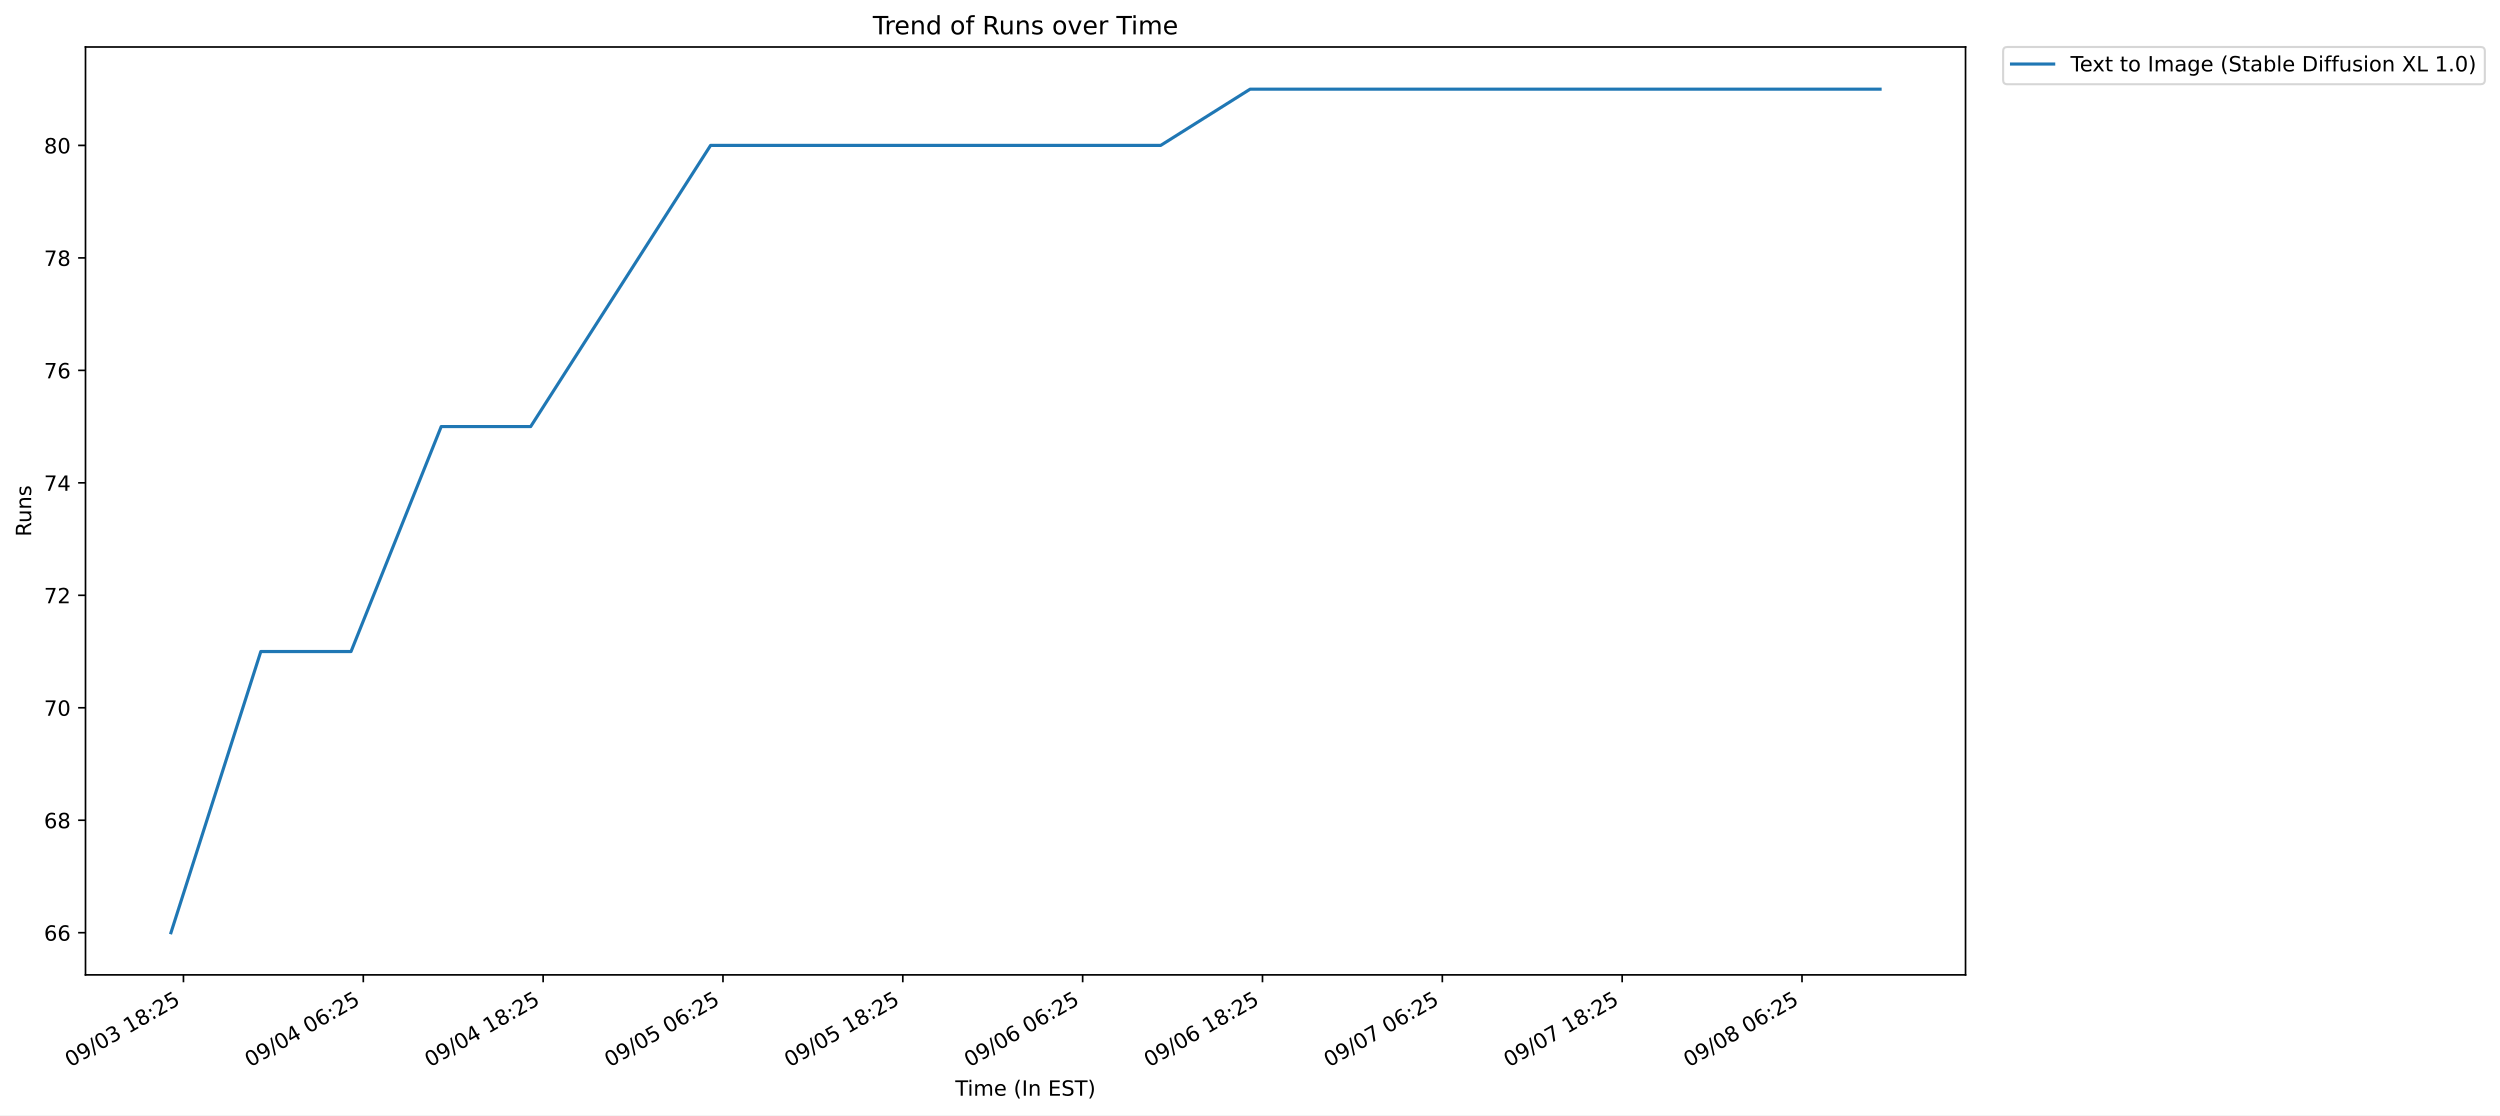
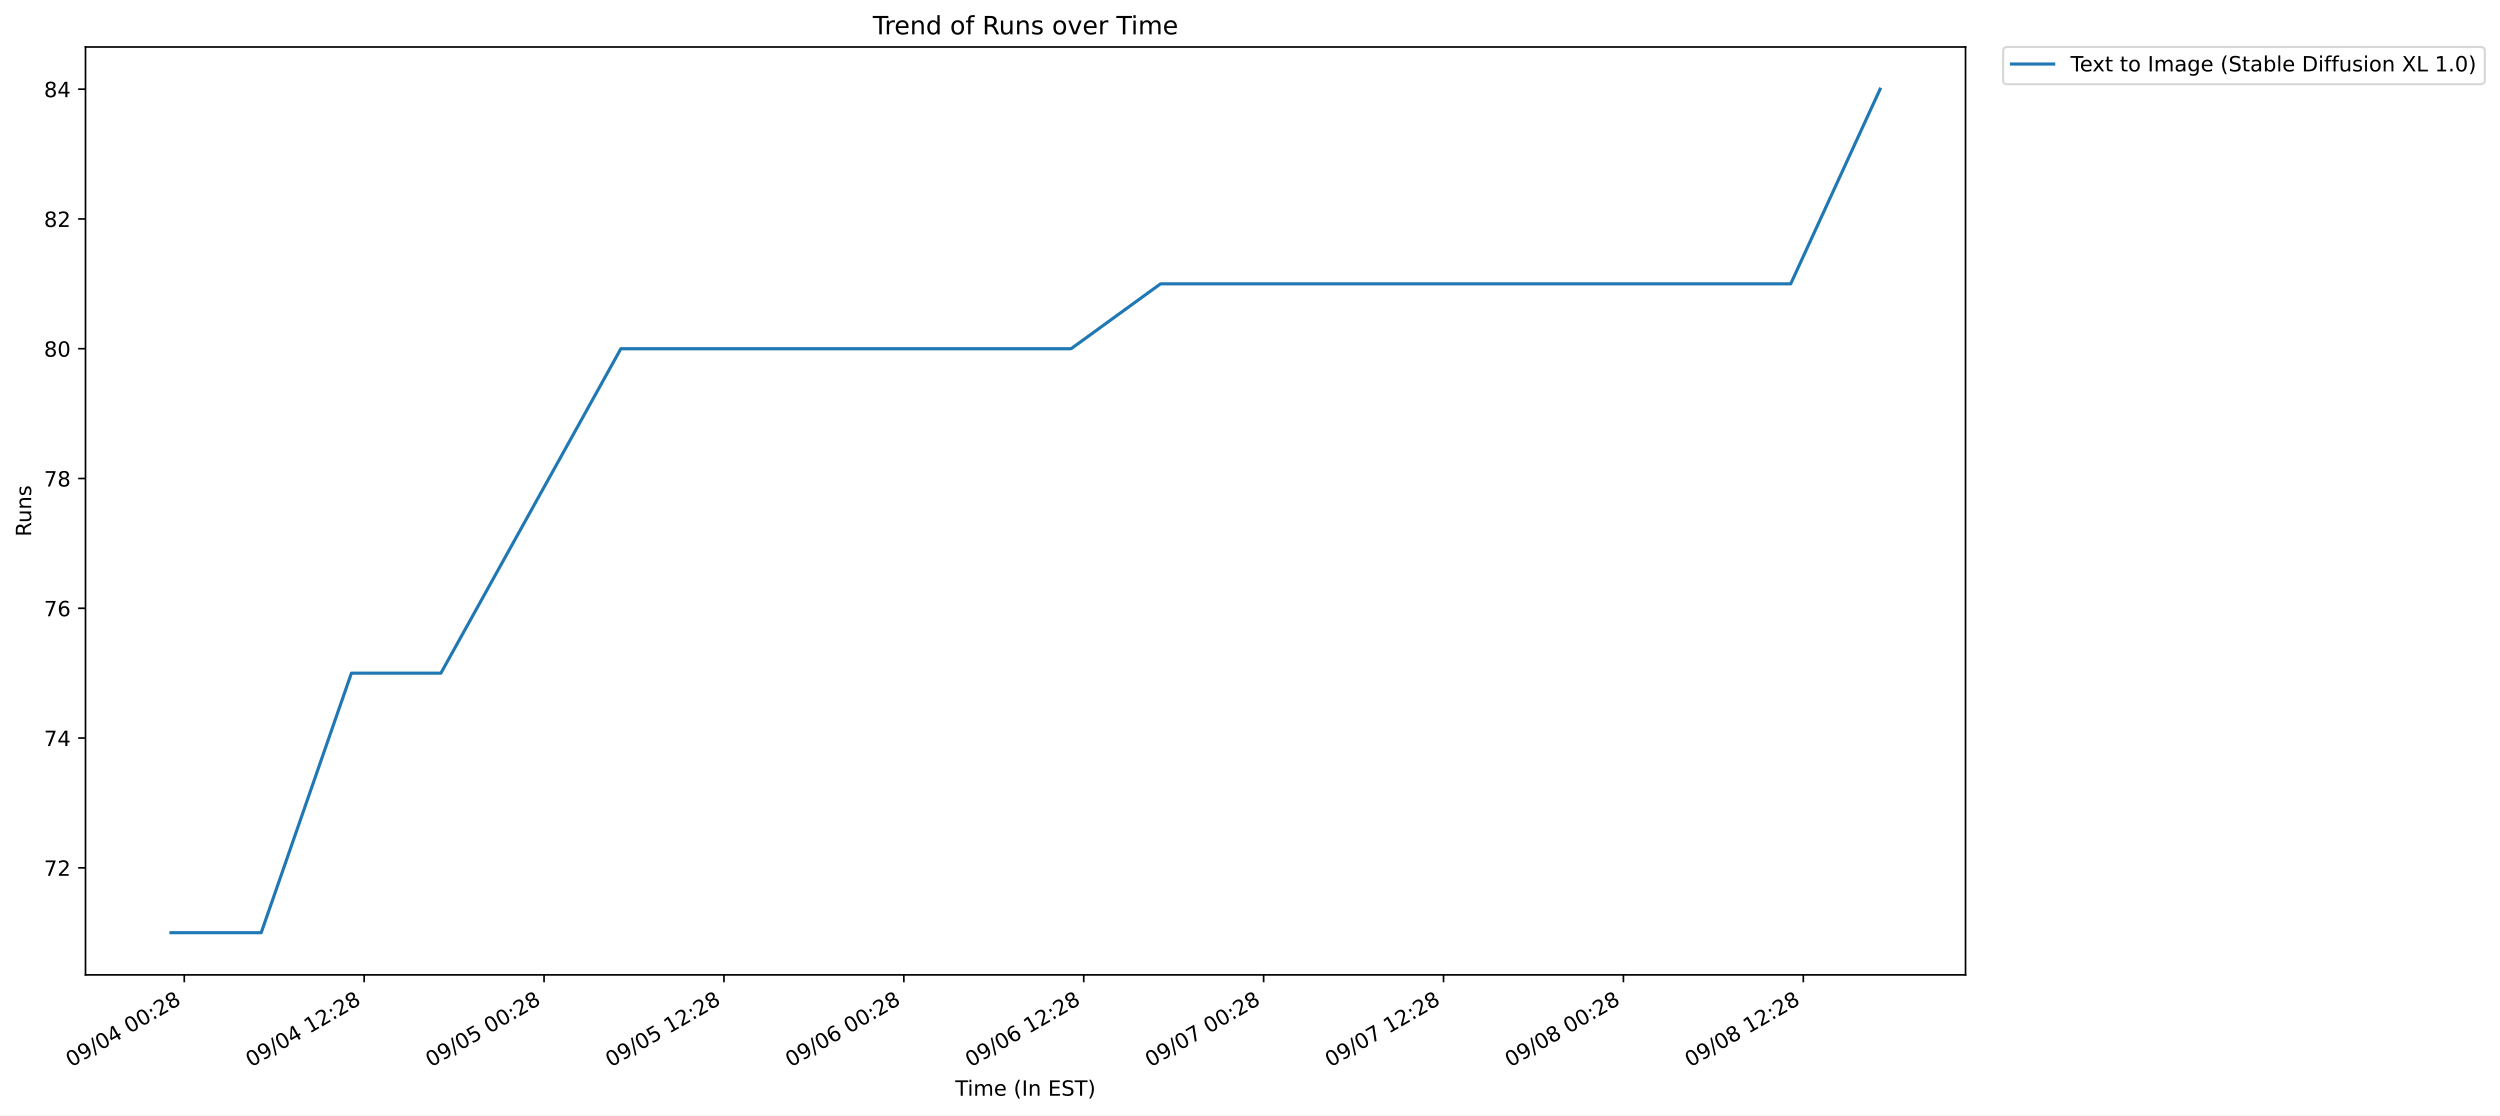
<svg xmlns="http://www.w3.org/2000/svg" xmlns:xlink="http://www.w3.org/1999/xlink" width="1187.217pt" height="529.626pt" viewBox="0 0 1187.217 529.626" version="1.1">
  <defs>
    <style type="text/css">*{stroke-linejoin: round; stroke-linecap: butt}</style>
  </defs>
  <g id="figure_1">
    <g id="patch_1">
      <path d="M 0 529.626  L 1187.217 529.626  L 1187.217 0  L 0 0  z " style="fill: #ffffff" />
    </g>
    <g id="axes_1">
      <g id="patch_2">
        <path d="M 40.603 462.958  L 933.403 462.958  L 933.403 22.318  L 40.603 22.318  z " style="fill: #ffffff" />
      </g>
      <g id="matplotlib.axis_1">
        <g id="xtick_1">
          <g id="line2d_1">
            <defs>
-               <path id="m255e472b40" d="M 0 0  L 0 3.5  " style="stroke: #000000; stroke-width: 0.8" />
+               <path id="m4f84a7253b" d="M 0 0  L 0 3.5  " style="stroke: #000000; stroke-width: 0.8" />
            </defs>
            <g>
-               <use xlink:href="#m255e472b40" x="87.12" y="462.958" style="stroke: #000000; stroke-width: 0.8" />
+               <use xlink:href="#m4f84a7253b" x="87.506" y="462.958" style="stroke: #000000; stroke-width: 0.8" />
            </g>
          </g>
          <g id="text_1">
-             <g transform="translate(33.41183 506.9464) rotate(-30) scale(0.1 -0.1)">
+             <g transform="translate(33.79805 506.9464) rotate(-30) scale(0.1 -0.1)">
              <defs>
                <path id="DejaVuSans-30" d="M 2034 4250  Q 1547 4250 1301 3770  Q 1056 3291 1056 2328  Q 1056 1369 1301 889  Q 1547 409 2034 409  Q 2525 409 2770 889  Q 3016 1369 3016 2328  Q 3016 3291 2770 3770  Q 2525 4250 2034 4250  z M 2034 4750  Q 2819 4750 3233 4129  Q 3647 3509 3647 2328  Q 3647 1150 3233 529  Q 2819 -91 2034 -91  Q 1250 -91 836 529  Q 422 1150 422 2328  Q 422 3509 836 4129  Q 1250 4750 2034 4750  z " transform="scale(0.015625)" />
                <path id="DejaVuSans-39" d="M 703 97  L 703 672  Q 941 559 1184 500  Q 1428 441 1663 441  Q 2288 441 2617 861  Q 2947 1281 2994 2138  Q 2813 1869 2534 1725  Q 2256 1581 1919 1581  Q 1219 1581 811 2004  Q 403 2428 403 3163  Q 403 3881 828 4315  Q 1253 4750 1959 4750  Q 2769 4750 3195 4129  Q 3622 3509 3622 2328  Q 3622 1225 3098 567  Q 2575 -91 1691 -91  Q 1453 -91 1209 -44  Q 966 3 703 97  z M 1959 2075  Q 2384 2075 2632 2365  Q 2881 2656 2881 3163  Q 2881 3666 2632 3958  Q 2384 4250 1959 4250  Q 1534 4250 1286 3958  Q 1038 3666 1038 3163  Q 1038 2656 1286 2365  Q 1534 2075 1959 2075  z " transform="scale(0.015625)" />
                <path id="DejaVuSans-2f" d="M 1625 4666  L 2156 4666  L 531 -594  L 0 -594  L 1625 4666  z " transform="scale(0.015625)" />
-                 <path id="DejaVuSans-33" d="M 2597 2516  Q 3050 2419 3304 2112  Q 3559 1806 3559 1356  Q 3559 666 3084 287  Q 2609 -91 1734 -91  Q 1441 -91 1130 -33  Q 819 25 488 141  L 488 750  Q 750 597 1062 519  Q 1375 441 1716 441  Q 2309 441 2620 675  Q 2931 909 2931 1356  Q 2931 1769 2642 2001  Q 2353 2234 1838 2234  L 1294 2234  L 1294 2753  L 1863 2753  Q 2328 2753 2575 2939  Q 2822 3125 2822 3475  Q 2822 3834 2567 4026  Q 2313 4219 1838 4219  Q 1578 4219 1281 4162  Q 984 4106 628 3988  L 628 4550  Q 988 4650 1302 4700  Q 1616 4750 1894 4750  Q 2613 4750 3031 4423  Q 3450 4097 3450 3541  Q 3450 3153 3228 2886  Q 3006 2619 2597 2516  z " transform="scale(0.015625)" />
+                 <path id="DejaVuSans-34" d="M 2419 4116  L 825 1625  L 2419 1625  L 2419 4116  z M 2253 4666  L 3047 4666  L 3047 1625  L 3713 1625  L 3713 1100  L 3047 1100  L 3047 0  L 2419 0  L 2419 1100  L 313 1100  L 313 1709  L 2253 4666  z " transform="scale(0.015625)" />
                <path id="DejaVuSans-20" transform="scale(0.015625)" />
-                 <path id="DejaVuSans-31" d="M 794 531  L 1825 531  L 1825 4091  L 703 3866  L 703 4441  L 1819 4666  L 2450 4666  L 2450 531  L 3481 531  L 3481 0  L 794 0  L 794 531  z " transform="scale(0.015625)" />
-                 <path id="DejaVuSans-38" d="M 2034 2216  Q 1584 2216 1326 1975  Q 1069 1734 1069 1313  Q 1069 891 1326 650  Q 1584 409 2034 409  Q 2484 409 2743 651  Q 3003 894 3003 1313  Q 3003 1734 2745 1975  Q 2488 2216 2034 2216  z M 1403 2484  Q 997 2584 770 2862  Q 544 3141 544 3541  Q 544 4100 942 4425  Q 1341 4750 2034 4750  Q 2731 4750 3128 4425  Q 3525 4100 3525 3541  Q 3525 3141 3298 2862  Q 3072 2584 2669 2484  Q 3125 2378 3379 2068  Q 3634 1759 3634 1313  Q 3634 634 3220 271  Q 2806 -91 2034 -91  Q 1263 -91 848 271  Q 434 634 434 1313  Q 434 1759 690 2068  Q 947 2378 1403 2484  z M 1172 3481  Q 1172 3119 1398 2916  Q 1625 2713 2034 2713  Q 2441 2713 2670 2916  Q 2900 3119 2900 3481  Q 2900 3844 2670 4047  Q 2441 4250 2034 4250  Q 1625 4250 1398 4047  Q 1172 3844 1172 3481  z " transform="scale(0.015625)" />
                <path id="DejaVuSans-3a" d="M 750 794  L 1409 794  L 1409 0  L 750 0  L 750 794  z M 750 3309  L 1409 3309  L 1409 2516  L 750 2516  L 750 3309  z " transform="scale(0.015625)" />
                <path id="DejaVuSans-32" d="M 1228 531  L 3431 531  L 3431 0  L 469 0  L 469 531  Q 828 903 1448 1529  Q 2069 2156 2228 2338  Q 2531 2678 2651 2914  Q 2772 3150 2772 3378  Q 2772 3750 2511 3984  Q 2250 4219 1831 4219  Q 1534 4219 1204 4116  Q 875 4013 500 3803  L 500 4441  Q 881 4594 1212 4672  Q 1544 4750 1819 4750  Q 2544 4750 2975 4387  Q 3406 4025 3406 3419  Q 3406 3131 3298 2873  Q 3191 2616 2906 2266  Q 2828 2175 2409 1742  Q 1991 1309 1228 531  z " transform="scale(0.015625)" />
+                 <path id="DejaVuSans-38" d="M 2034 2216  Q 1584 2216 1326 1975  Q 1069 1734 1069 1313  Q 1069 891 1326 650  Q 1584 409 2034 409  Q 2484 409 2743 651  Q 3003 894 3003 1313  Q 3003 1734 2745 1975  Q 2488 2216 2034 2216  z M 1403 2484  Q 997 2584 770 2862  Q 544 3141 544 3541  Q 544 4100 942 4425  Q 1341 4750 2034 4750  Q 2731 4750 3128 4425  Q 3525 4100 3525 3541  Q 3525 3141 3298 2862  Q 3072 2584 2669 2484  Q 3125 2378 3379 2068  Q 3634 1759 3634 1313  Q 3634 634 3220 271  Q 2806 -91 2034 -91  Q 1263 -91 848 271  Q 434 634 434 1313  Q 434 1759 690 2068  Q 947 2378 1403 2484  z M 1172 3481  Q 1172 3119 1398 2916  Q 1625 2713 2034 2713  Q 2441 2713 2670 2916  Q 2900 3119 2900 3481  Q 2900 3844 2670 4047  Q 2441 4250 2034 4250  Q 1625 4250 1398 4047  Q 1172 3844 1172 3481  z " transform="scale(0.015625)" />
+               </defs>
+               <use xlink:href="#DejaVuSans-30" />
+               <use xlink:href="#DejaVuSans-39" x="63.623" />
+               <use xlink:href="#DejaVuSans-2f" x="127.246" />
+               <use xlink:href="#DejaVuSans-30" x="160.938" />
+               <use xlink:href="#DejaVuSans-34" x="224.561" />
+               <use xlink:href="#DejaVuSans-20" x="288.184" />
+               <use xlink:href="#DejaVuSans-30" x="319.971" />
+               <use xlink:href="#DejaVuSans-30" x="383.594" />
+               <use xlink:href="#DejaVuSans-3a" x="447.217" />
+               <use xlink:href="#DejaVuSans-32" x="480.908" />
+               <use xlink:href="#DejaVuSans-38" x="544.531" />
+             </g>
+           </g>
+         </g>
+         <g id="xtick_2">
+           <g id="line2d_2">
+             <g>
+               <use xlink:href="#m4f84a7253b" x="172.935" y="462.958" style="stroke: #000000; stroke-width: 0.8" />
+             </g>
+           </g>
+           <g id="text_2">
+             <g transform="translate(119.2269 506.9464) rotate(-30) scale(0.1 -0.1)">
+               <defs>
+                 <path id="DejaVuSans-31" d="M 794 531  L 1825 531  L 1825 4091  L 703 3866  L 703 4441  L 1819 4666  L 2450 4666  L 2450 531  L 3481 531  L 3481 0  L 794 0  L 794 531  z " transform="scale(0.015625)" />
+               </defs>
+               <use xlink:href="#DejaVuSans-30" />
+               <use xlink:href="#DejaVuSans-39" x="63.623" />
+               <use xlink:href="#DejaVuSans-2f" x="127.246" />
+               <use xlink:href="#DejaVuSans-30" x="160.938" />
+               <use xlink:href="#DejaVuSans-34" x="224.561" />
+               <use xlink:href="#DejaVuSans-20" x="288.184" />
+               <use xlink:href="#DejaVuSans-31" x="319.971" />
+               <use xlink:href="#DejaVuSans-32" x="383.594" />
+               <use xlink:href="#DejaVuSans-3a" x="447.217" />
+               <use xlink:href="#DejaVuSans-32" x="480.908" />
+               <use xlink:href="#DejaVuSans-38" x="544.531" />
+             </g>
+           </g>
+         </g>
+         <g id="xtick_3">
+           <g id="line2d_3">
+             <g>
+               <use xlink:href="#m4f84a7253b" x="258.363" y="462.958" style="stroke: #000000; stroke-width: 0.8" />
+             </g>
+           </g>
+           <g id="text_3">
+             <g transform="translate(204.6557 506.9464) rotate(-30) scale(0.1 -0.1)">
+               <defs>
                <path id="DejaVuSans-35" d="M 691 4666  L 3169 4666  L 3169 4134  L 1269 4134  L 1269 2991  Q 1406 3038 1543 3061  Q 1681 3084 1819 3084  Q 2600 3084 3056 2656  Q 3513 2228 3513 1497  Q 3513 744 3044 326  Q 2575 -91 1722 -91  Q 1428 -91 1123 -41  Q 819 9 494 109  L 494 744  Q 775 591 1075 516  Q 1375 441 1709 441  Q 2250 441 2565 725  Q 2881 1009 2881 1497  Q 2881 1984 2565 2268  Q 2250 2553 1709 2553  Q 1456 2553 1204 2497  Q 953 2441 691 2322  L 691 4666  z " transform="scale(0.015625)" />
              </defs>
              <use xlink:href="#DejaVuSans-30" />
              <use xlink:href="#DejaVuSans-39" x="63.623" />
              <use xlink:href="#DejaVuSans-2f" x="127.246" />
              <use xlink:href="#DejaVuSans-30" x="160.938" />
-               <use xlink:href="#DejaVuSans-33" x="224.561" />
+               <use xlink:href="#DejaVuSans-35" x="224.561" />
+               <use xlink:href="#DejaVuSans-20" x="288.184" />
+               <use xlink:href="#DejaVuSans-30" x="319.971" />
+               <use xlink:href="#DejaVuSans-30" x="383.594" />
+               <use xlink:href="#DejaVuSans-3a" x="447.217" />
+               <use xlink:href="#DejaVuSans-32" x="480.908" />
+               <use xlink:href="#DejaVuSans-38" x="544.531" />
+             </g>
+           </g>
+         </g>
+         <g id="xtick_4">
+           <g id="line2d_4">
+             <g>
+               <use xlink:href="#m4f84a7253b" x="343.792" y="462.958" style="stroke: #000000; stroke-width: 0.8" />
+             </g>
+           </g>
+           <g id="text_4">
+             <g transform="translate(290.0846 506.9464) rotate(-30) scale(0.1 -0.1)">
+               <use xlink:href="#DejaVuSans-30" />
+               <use xlink:href="#DejaVuSans-39" x="63.623" />
+               <use xlink:href="#DejaVuSans-2f" x="127.246" />
+               <use xlink:href="#DejaVuSans-30" x="160.938" />
+               <use xlink:href="#DejaVuSans-35" x="224.561" />
              <use xlink:href="#DejaVuSans-20" x="288.184" />
              <use xlink:href="#DejaVuSans-31" x="319.971" />
-               <use xlink:href="#DejaVuSans-38" x="383.594" />
-               <use xlink:href="#DejaVuSans-3a" x="447.217" />
-               <use xlink:href="#DejaVuSans-32" x="480.908" />
-               <use xlink:href="#DejaVuSans-35" x="544.531" />
-             </g>
-           </g>
-         </g>
-         <g id="xtick_2">
-           <g id="line2d_2">
-             <g>
-               <use xlink:href="#m255e472b40" x="172.523" y="462.958" style="stroke: #000000; stroke-width: 0.8" />
-             </g>
-           </g>
-           <g id="text_2">
-             <g transform="translate(118.8149 506.9464) rotate(-30) scale(0.1 -0.1)">
+               <use xlink:href="#DejaVuSans-32" x="383.594" />
+               <use xlink:href="#DejaVuSans-3a" x="447.217" />
+               <use xlink:href="#DejaVuSans-32" x="480.908" />
+               <use xlink:href="#DejaVuSans-38" x="544.531" />
+             </g>
+           </g>
+         </g>
+         <g id="xtick_5">
+           <g id="line2d_5">
+             <g>
+               <use xlink:href="#m4f84a7253b" x="429.221" y="462.958" style="stroke: #000000; stroke-width: 0.8" />
+             </g>
+           </g>
+           <g id="text_5">
+             <g transform="translate(375.5134 506.9464) rotate(-30) scale(0.1 -0.1)">
              <defs>
-                 <path id="DejaVuSans-34" d="M 2419 4116  L 825 1625  L 2419 1625  L 2419 4116  z M 2253 4666  L 3047 4666  L 3047 1625  L 3713 1625  L 3713 1100  L 3047 1100  L 3047 0  L 2419 0  L 2419 1100  L 313 1100  L 313 1709  L 2253 4666  z " transform="scale(0.015625)" />
                <path id="DejaVuSans-36" d="M 2113 2584  Q 1688 2584 1439 2293  Q 1191 2003 1191 1497  Q 1191 994 1439 701  Q 1688 409 2113 409  Q 2538 409 2786 701  Q 3034 994 3034 1497  Q 3034 2003 2786 2293  Q 2538 2584 2113 2584  z M 3366 4563  L 3366 3988  Q 3128 4100 2886 4159  Q 2644 4219 2406 4219  Q 1781 4219 1451 3797  Q 1122 3375 1075 2522  Q 1259 2794 1537 2939  Q 1816 3084 2150 3084  Q 2853 3084 3261 2657  Q 3669 2231 3669 1497  Q 3669 778 3244 343  Q 2819 -91 2113 -91  Q 1303 -91 875 529  Q 447 1150 447 2328  Q 447 3434 972 4092  Q 1497 4750 2381 4750  Q 2619 4750 2861 4703  Q 3103 4656 3366 4563  z " transform="scale(0.015625)" />
              </defs>
              <use xlink:href="#DejaVuSans-30" />
              <use xlink:href="#DejaVuSans-39" x="63.623" />
              <use xlink:href="#DejaVuSans-2f" x="127.246" />
              <use xlink:href="#DejaVuSans-30" x="160.938" />
-               <use xlink:href="#DejaVuSans-34" x="224.561" />
+               <use xlink:href="#DejaVuSans-36" x="224.561" />
              <use xlink:href="#DejaVuSans-20" x="288.184" />
              <use xlink:href="#DejaVuSans-30" x="319.971" />
-               <use xlink:href="#DejaVuSans-36" x="383.594" />
-               <use xlink:href="#DejaVuSans-3a" x="447.217" />
-               <use xlink:href="#DejaVuSans-32" x="480.908" />
-               <use xlink:href="#DejaVuSans-35" x="544.531" />
-             </g>
-           </g>
-         </g>
-         <g id="xtick_3">
-           <g id="line2d_3">
-             <g>
-               <use xlink:href="#m255e472b40" x="257.926" y="462.958" style="stroke: #000000; stroke-width: 0.8" />
-             </g>
-           </g>
-           <g id="text_3">
-             <g transform="translate(204.2179 506.9464) rotate(-30) scale(0.1 -0.1)">
-               <use xlink:href="#DejaVuSans-30" />
-               <use xlink:href="#DejaVuSans-39" x="63.623" />
-               <use xlink:href="#DejaVuSans-2f" x="127.246" />
-               <use xlink:href="#DejaVuSans-30" x="160.938" />
-               <use xlink:href="#DejaVuSans-34" x="224.561" />
-               <use xlink:href="#DejaVuSans-20" x="288.184" />
-               <use xlink:href="#DejaVuSans-31" x="319.971" />
-               <use xlink:href="#DejaVuSans-38" x="383.594" />
-               <use xlink:href="#DejaVuSans-3a" x="447.217" />
-               <use xlink:href="#DejaVuSans-32" x="480.908" />
-               <use xlink:href="#DejaVuSans-35" x="544.531" />
-             </g>
-           </g>
-         </g>
-         <g id="xtick_4">
-           <g id="line2d_4">
-             <g>
-               <use xlink:href="#m255e472b40" x="343.329" y="462.958" style="stroke: #000000; stroke-width: 0.8" />
-             </g>
-           </g>
-           <g id="text_4">
-             <g transform="translate(289.621 506.9464) rotate(-30) scale(0.1 -0.1)">
-               <use xlink:href="#DejaVuSans-30" />
-               <use xlink:href="#DejaVuSans-39" x="63.623" />
-               <use xlink:href="#DejaVuSans-2f" x="127.246" />
-               <use xlink:href="#DejaVuSans-30" x="160.938" />
-               <use xlink:href="#DejaVuSans-35" x="224.561" />
-               <use xlink:href="#DejaVuSans-20" x="288.184" />
-               <use xlink:href="#DejaVuSans-30" x="319.971" />
-               <use xlink:href="#DejaVuSans-36" x="383.594" />
-               <use xlink:href="#DejaVuSans-3a" x="447.217" />
-               <use xlink:href="#DejaVuSans-32" x="480.908" />
-               <use xlink:href="#DejaVuSans-35" x="544.531" />
-             </g>
-           </g>
-         </g>
-         <g id="xtick_5">
-           <g id="line2d_5">
-             <g>
-               <use xlink:href="#m255e472b40" x="428.732" y="462.958" style="stroke: #000000; stroke-width: 0.8" />
-             </g>
-           </g>
-           <g id="text_5">
-             <g transform="translate(375.0241 506.9464) rotate(-30) scale(0.1 -0.1)">
-               <use xlink:href="#DejaVuSans-30" />
-               <use xlink:href="#DejaVuSans-39" x="63.623" />
-               <use xlink:href="#DejaVuSans-2f" x="127.246" />
-               <use xlink:href="#DejaVuSans-30" x="160.938" />
-               <use xlink:href="#DejaVuSans-35" x="224.561" />
-               <use xlink:href="#DejaVuSans-20" x="288.184" />
-               <use xlink:href="#DejaVuSans-31" x="319.971" />
-               <use xlink:href="#DejaVuSans-38" x="383.594" />
-               <use xlink:href="#DejaVuSans-3a" x="447.217" />
-               <use xlink:href="#DejaVuSans-32" x="480.908" />
-               <use xlink:href="#DejaVuSans-35" x="544.531" />
+               <use xlink:href="#DejaVuSans-30" x="383.594" />
+               <use xlink:href="#DejaVuSans-3a" x="447.217" />
+               <use xlink:href="#DejaVuSans-32" x="480.908" />
+               <use xlink:href="#DejaVuSans-38" x="544.531" />
            </g>
          </g>
        </g>
        <g id="xtick_6">
          <g id="line2d_6">
            <g>
-               <use xlink:href="#m255e472b40" x="514.135" y="462.958" style="stroke: #000000; stroke-width: 0.8" />
+               <use xlink:href="#m4f84a7253b" x="514.65" y="462.958" style="stroke: #000000; stroke-width: 0.8" />
            </g>
          </g>
          <g id="text_6">
-             <g transform="translate(460.4271 506.9464) rotate(-30) scale(0.1 -0.1)">
+             <g transform="translate(460.9422 506.9464) rotate(-30) scale(0.1 -0.1)">
              <use xlink:href="#DejaVuSans-30" />
              <use xlink:href="#DejaVuSans-39" x="63.623" />
              <use xlink:href="#DejaVuSans-2f" x="127.246" />
              <use xlink:href="#DejaVuSans-30" x="160.938" />
              <use xlink:href="#DejaVuSans-36" x="224.561" />
              <use xlink:href="#DejaVuSans-20" x="288.184" />
-               <use xlink:href="#DejaVuSans-30" x="319.971" />
-               <use xlink:href="#DejaVuSans-36" x="383.594" />
-               <use xlink:href="#DejaVuSans-3a" x="447.217" />
-               <use xlink:href="#DejaVuSans-32" x="480.908" />
-               <use xlink:href="#DejaVuSans-35" x="544.531" />
+               <use xlink:href="#DejaVuSans-31" x="319.971" />
+               <use xlink:href="#DejaVuSans-32" x="383.594" />
+               <use xlink:href="#DejaVuSans-3a" x="447.217" />
+               <use xlink:href="#DejaVuSans-32" x="480.908" />
+               <use xlink:href="#DejaVuSans-38" x="544.531" />
            </g>
          </g>
        </g>
        <g id="xtick_7">
          <g id="line2d_7">
            <g>
-               <use xlink:href="#m255e472b40" x="599.538" y="462.958" style="stroke: #000000; stroke-width: 0.8" />
+               <use xlink:href="#m4f84a7253b" x="600.079" y="462.958" style="stroke: #000000; stroke-width: 0.8" />
            </g>
          </g>
          <g id="text_7">
-             <g transform="translate(545.8302 506.9464) rotate(-30) scale(0.1 -0.1)">
-               <use xlink:href="#DejaVuSans-30" />
-               <use xlink:href="#DejaVuSans-39" x="63.623" />
-               <use xlink:href="#DejaVuSans-2f" x="127.246" />
-               <use xlink:href="#DejaVuSans-30" x="160.938" />
-               <use xlink:href="#DejaVuSans-36" x="224.561" />
-               <use xlink:href="#DejaVuSans-20" x="288.184" />
-               <use xlink:href="#DejaVuSans-31" x="319.971" />
-               <use xlink:href="#DejaVuSans-38" x="383.594" />
-               <use xlink:href="#DejaVuSans-3a" x="447.217" />
-               <use xlink:href="#DejaVuSans-32" x="480.908" />
-               <use xlink:href="#DejaVuSans-35" x="544.531" />
-             </g>
-           </g>
-         </g>
-         <g id="xtick_8">
-           <g id="line2d_8">
-             <g>
-               <use xlink:href="#m255e472b40" x="684.941" y="462.958" style="stroke: #000000; stroke-width: 0.8" />
-             </g>
-           </g>
-           <g id="text_8">
-             <g transform="translate(631.2332 506.9464) rotate(-30) scale(0.1 -0.1)">
+             <g transform="translate(546.3711 506.9464) rotate(-30) scale(0.1 -0.1)">
              <defs>
                <path id="DejaVuSans-37" d="M 525 4666  L 3525 4666  L 3525 4397  L 1831 0  L 1172 0  L 2766 4134  L 525 4134  L 525 4666  z " transform="scale(0.015625)" />
              </defs>
              <use xlink:href="#DejaVuSans-30" />
              <use xlink:href="#DejaVuSans-39" x="63.623" />
              <use xlink:href="#DejaVuSans-2f" x="127.246" />
              <use xlink:href="#DejaVuSans-30" x="160.938" />
              <use xlink:href="#DejaVuSans-37" x="224.561" />
              <use xlink:href="#DejaVuSans-20" x="288.184" />
              <use xlink:href="#DejaVuSans-30" x="319.971" />
-               <use xlink:href="#DejaVuSans-36" x="383.594" />
-               <use xlink:href="#DejaVuSans-3a" x="447.217" />
-               <use xlink:href="#DejaVuSans-32" x="480.908" />
-               <use xlink:href="#DejaVuSans-35" x="544.531" />
+               <use xlink:href="#DejaVuSans-30" x="383.594" />
+               <use xlink:href="#DejaVuSans-3a" x="447.217" />
+               <use xlink:href="#DejaVuSans-32" x="480.908" />
+               <use xlink:href="#DejaVuSans-38" x="544.531" />
+             </g>
+           </g>
+         </g>
+         <g id="xtick_8">
+           <g id="line2d_8">
+             <g>
+               <use xlink:href="#m4f84a7253b" x="685.508" y="462.958" style="stroke: #000000; stroke-width: 0.8" />
+             </g>
+           </g>
+           <g id="text_8">
+             <g transform="translate(631.7999 506.9464) rotate(-30) scale(0.1 -0.1)">
+               <use xlink:href="#DejaVuSans-30" />
+               <use xlink:href="#DejaVuSans-39" x="63.623" />
+               <use xlink:href="#DejaVuSans-2f" x="127.246" />
+               <use xlink:href="#DejaVuSans-30" x="160.938" />
+               <use xlink:href="#DejaVuSans-37" x="224.561" />
+               <use xlink:href="#DejaVuSans-20" x="288.184" />
+               <use xlink:href="#DejaVuSans-31" x="319.971" />
+               <use xlink:href="#DejaVuSans-32" x="383.594" />
+               <use xlink:href="#DejaVuSans-3a" x="447.217" />
+               <use xlink:href="#DejaVuSans-32" x="480.908" />
+               <use xlink:href="#DejaVuSans-38" x="544.531" />
            </g>
          </g>
        </g>
        <g id="xtick_9">
          <g id="line2d_9">
            <g>
-               <use xlink:href="#m255e472b40" x="770.344" y="462.958" style="stroke: #000000; stroke-width: 0.8" />
+               <use xlink:href="#m4f84a7253b" x="770.936" y="462.958" style="stroke: #000000; stroke-width: 0.8" />
            </g>
          </g>
          <g id="text_9">
-             <g transform="translate(716.6363 506.9464) rotate(-30) scale(0.1 -0.1)">
-               <use xlink:href="#DejaVuSans-30" />
-               <use xlink:href="#DejaVuSans-39" x="63.623" />
-               <use xlink:href="#DejaVuSans-2f" x="127.246" />
-               <use xlink:href="#DejaVuSans-30" x="160.938" />
-               <use xlink:href="#DejaVuSans-37" x="224.561" />
-               <use xlink:href="#DejaVuSans-20" x="288.184" />
-               <use xlink:href="#DejaVuSans-31" x="319.971" />
-               <use xlink:href="#DejaVuSans-38" x="383.594" />
-               <use xlink:href="#DejaVuSans-3a" x="447.217" />
-               <use xlink:href="#DejaVuSans-32" x="480.908" />
-               <use xlink:href="#DejaVuSans-35" x="544.531" />
+             <g transform="translate(717.2287 506.9464) rotate(-30) scale(0.1 -0.1)">
+               <use xlink:href="#DejaVuSans-30" />
+               <use xlink:href="#DejaVuSans-39" x="63.623" />
+               <use xlink:href="#DejaVuSans-2f" x="127.246" />
+               <use xlink:href="#DejaVuSans-30" x="160.938" />
+               <use xlink:href="#DejaVuSans-38" x="224.561" />
+               <use xlink:href="#DejaVuSans-20" x="288.184" />
+               <use xlink:href="#DejaVuSans-30" x="319.971" />
+               <use xlink:href="#DejaVuSans-30" x="383.594" />
+               <use xlink:href="#DejaVuSans-3a" x="447.217" />
+               <use xlink:href="#DejaVuSans-32" x="480.908" />
+               <use xlink:href="#DejaVuSans-38" x="544.531" />
            </g>
          </g>
        </g>
        <g id="xtick_10">
          <g id="line2d_10">
            <g>
-               <use xlink:href="#m255e472b40" x="855.747" y="462.958" style="stroke: #000000; stroke-width: 0.8" />
+               <use xlink:href="#m4f84a7253b" x="856.365" y="462.958" style="stroke: #000000; stroke-width: 0.8" />
            </g>
          </g>
          <g id="text_10">
-             <g transform="translate(802.0394 506.9464) rotate(-30) scale(0.1 -0.1)">
+             <g transform="translate(802.6576 506.9464) rotate(-30) scale(0.1 -0.1)">
              <use xlink:href="#DejaVuSans-30" />
              <use xlink:href="#DejaVuSans-39" x="63.623" />
              <use xlink:href="#DejaVuSans-2f" x="127.246" />
              <use xlink:href="#DejaVuSans-30" x="160.938" />
              <use xlink:href="#DejaVuSans-38" x="224.561" />
              <use xlink:href="#DejaVuSans-20" x="288.184" />
-               <use xlink:href="#DejaVuSans-30" x="319.971" />
-               <use xlink:href="#DejaVuSans-36" x="383.594" />
-               <use xlink:href="#DejaVuSans-3a" x="447.217" />
-               <use xlink:href="#DejaVuSans-32" x="480.908" />
-               <use xlink:href="#DejaVuSans-35" x="544.531" />
+               <use xlink:href="#DejaVuSans-31" x="319.971" />
+               <use xlink:href="#DejaVuSans-32" x="383.594" />
+               <use xlink:href="#DejaVuSans-3a" x="447.217" />
+               <use xlink:href="#DejaVuSans-32" x="480.908" />
+               <use xlink:href="#DejaVuSans-38" x="544.531" />
            </g>
          </g>
        </g>
        <g id="text_11">
          <g transform="translate(453.6586 520.3459) scale(0.1 -0.1)">
            <defs>
              <path id="DejaVuSans-54" d="M -19 4666  L 3928 4666  L 3928 4134  L 2272 4134  L 2272 0  L 1638 0  L 1638 4134  L -19 4134  L -19 4666  z " transform="scale(0.015625)" />
              <path id="DejaVuSans-69" d="M 603 3500  L 1178 3500  L 1178 0  L 603 0  L 603 3500  z M 603 4863  L 1178 4863  L 1178 4134  L 603 4134  L 603 4863  z " transform="scale(0.015625)" />
              <path id="DejaVuSans-6d" d="M 3328 2828  Q 3544 3216 3844 3400  Q 4144 3584 4550 3584  Q 5097 3584 5394 3201  Q 5691 2819 5691 2113  L 5691 0  L 5113 0  L 5113 2094  Q 5113 2597 4934 2840  Q 4756 3084 4391 3084  Q 3944 3084 3684 2787  Q 3425 2491 3425 1978  L 3425 0  L 2847 0  L 2847 2094  Q 2847 2600 2669 2842  Q 2491 3084 2119 3084  Q 1678 3084 1418 2786  Q 1159 2488 1159 1978  L 1159 0  L 581 0  L 581 3500  L 1159 3500  L 1159 2956  Q 1356 3278 1631 3431  Q 1906 3584 2284 3584  Q 2666 3584 2933 3390  Q 3200 3197 3328 2828  z " transform="scale(0.015625)" />
              <path id="DejaVuSans-65" d="M 3597 1894  L 3597 1613  L 953 1613  Q 991 1019 1311 708  Q 1631 397 2203 397  Q 2534 397 2845 478  Q 3156 559 3463 722  L 3463 178  Q 3153 47 2828 -22  Q 2503 -91 2169 -91  Q 1331 -91 842 396  Q 353 884 353 1716  Q 353 2575 817 3079  Q 1281 3584 2069 3584  Q 2775 3584 3186 3129  Q 3597 2675 3597 1894  z M 3022 2063  Q 3016 2534 2758 2815  Q 2500 3097 2075 3097  Q 1594 3097 1305 2825  Q 1016 2553 972 2059  L 3022 2063  z " transform="scale(0.015625)" />
              <path id="DejaVuSans-28" d="M 1984 4856  Q 1566 4138 1362 3434  Q 1159 2731 1159 2009  Q 1159 1288 1364 580  Q 1569 -128 1984 -844  L 1484 -844  Q 1016 -109 783 600  Q 550 1309 550 2009  Q 550 2706 781 3412  Q 1013 4119 1484 4856  L 1984 4856  z " transform="scale(0.015625)" />
              <path id="DejaVuSans-49" d="M 628 4666  L 1259 4666  L 1259 0  L 628 0  L 628 4666  z " transform="scale(0.015625)" />
              <path id="DejaVuSans-6e" d="M 3513 2113  L 3513 0  L 2938 0  L 2938 2094  Q 2938 2591 2744 2837  Q 2550 3084 2163 3084  Q 1697 3084 1428 2787  Q 1159 2491 1159 1978  L 1159 0  L 581 0  L 581 3500  L 1159 3500  L 1159 2956  Q 1366 3272 1645 3428  Q 1925 3584 2291 3584  Q 2894 3584 3203 3211  Q 3513 2838 3513 2113  z " transform="scale(0.015625)" />
              <path id="DejaVuSans-45" d="M 628 4666  L 3578 4666  L 3578 4134  L 1259 4134  L 1259 2753  L 3481 2753  L 3481 2222  L 1259 2222  L 1259 531  L 3634 531  L 3634 0  L 628 0  L 628 4666  z " transform="scale(0.015625)" />
              <path id="DejaVuSans-53" d="M 3425 4513  L 3425 3897  Q 3066 4069 2747 4153  Q 2428 4238 2131 4238  Q 1616 4238 1336 4038  Q 1056 3838 1056 3469  Q 1056 3159 1242 3001  Q 1428 2844 1947 2747  L 2328 2669  Q 3034 2534 3370 2195  Q 3706 1856 3706 1288  Q 3706 609 3251 259  Q 2797 -91 1919 -91  Q 1588 -91 1214 -16  Q 841 59 441 206  L 441 856  Q 825 641 1194 531  Q 1563 422 1919 422  Q 2459 422 2753 634  Q 3047 847 3047 1241  Q 3047 1584 2836 1778  Q 2625 1972 2144 2069  L 1759 2144  Q 1053 2284 737 2584  Q 422 2884 422 3419  Q 422 4038 858 4394  Q 1294 4750 2059 4750  Q 2388 4750 2728 4690  Q 3069 4631 3425 4513  z " transform="scale(0.015625)" />
              <path id="DejaVuSans-29" d="M 513 4856  L 1013 4856  Q 1481 4119 1714 3412  Q 1947 2706 1947 2009  Q 1947 1309 1714 600  Q 1481 -109 1013 -844  L 513 -844  Q 928 -128 1133 580  Q 1338 1288 1338 2009  Q 1338 2731 1133 3434  Q 928 4138 513 4856  z " transform="scale(0.015625)" />
            </defs>
            <use xlink:href="#DejaVuSans-54" />
            <use xlink:href="#DejaVuSans-69" x="57.959" />
            <use xlink:href="#DejaVuSans-6d" x="85.742" />
            <use xlink:href="#DejaVuSans-65" x="183.154" />
            <use xlink:href="#DejaVuSans-20" x="244.678" />
            <use xlink:href="#DejaVuSans-28" x="276.465" />
            <use xlink:href="#DejaVuSans-49" x="315.479" />
            <use xlink:href="#DejaVuSans-6e" x="344.971" />
            <use xlink:href="#DejaVuSans-20" x="408.35" />
            <use xlink:href="#DejaVuSans-45" x="440.137" />
            <use xlink:href="#DejaVuSans-53" x="503.32" />
            <use xlink:href="#DejaVuSans-54" x="566.797" />
            <use xlink:href="#DejaVuSans-29" x="627.881" />
          </g>
        </g>
      </g>
      <g id="matplotlib.axis_2">
        <g id="ytick_1">
          <g id="line2d_11">
            <defs>
-               <path id="m5b95597345" d="M 0 0  L -3.5 0  " style="stroke: #000000; stroke-width: 0.8" />
+               <path id="m7a10bf3295" d="M 0 0  L -3.5 0  " style="stroke: #000000; stroke-width: 0.8" />
            </defs>
            <g>
-               <use xlink:href="#m5b95597345" x="40.603" y="442.929" style="stroke: #000000; stroke-width: 0.8" />
+               <use xlink:href="#m7a10bf3295" x="40.603" y="412.115" style="stroke: #000000; stroke-width: 0.8" />
            </g>
          </g>
          <g id="text_12">
-             <g transform="translate(20.87813 446.7283) scale(0.1 -0.1)">
-               <use xlink:href="#DejaVuSans-36" />
-               <use xlink:href="#DejaVuSans-36" x="63.623" />
+             <g transform="translate(20.87813 415.9143) scale(0.1 -0.1)">
+               <use xlink:href="#DejaVuSans-37" />
+               <use xlink:href="#DejaVuSans-32" x="63.623" />
            </g>
          </g>
        </g>
        <g id="ytick_2">
          <g id="line2d_12">
            <g>
-               <use xlink:href="#m5b95597345" x="40.603" y="389.518" style="stroke: #000000; stroke-width: 0.8" />
+               <use xlink:href="#m7a10bf3295" x="40.603" y="350.487" style="stroke: #000000; stroke-width: 0.8" />
            </g>
          </g>
          <g id="text_13">
-             <g transform="translate(20.87813 393.3173) scale(0.1 -0.1)">
-               <use xlink:href="#DejaVuSans-36" />
-               <use xlink:href="#DejaVuSans-38" x="63.623" />
+             <g transform="translate(20.87813 354.2863) scale(0.1 -0.1)">
+               <use xlink:href="#DejaVuSans-37" />
+               <use xlink:href="#DejaVuSans-34" x="63.623" />
            </g>
          </g>
        </g>
        <g id="ytick_3">
          <g id="line2d_13">
            <g>
-               <use xlink:href="#m5b95597345" x="40.603" y="336.107" style="stroke: #000000; stroke-width: 0.8" />
+               <use xlink:href="#m7a10bf3295" x="40.603" y="288.859" style="stroke: #000000; stroke-width: 0.8" />
            </g>
          </g>
          <g id="text_14">
-             <g transform="translate(20.87813 339.9064) scale(0.1 -0.1)">
+             <g transform="translate(20.87813 292.6583) scale(0.1 -0.1)">
              <use xlink:href="#DejaVuSans-37" />
-               <use xlink:href="#DejaVuSans-30" x="63.623" />
+               <use xlink:href="#DejaVuSans-36" x="63.623" />
            </g>
          </g>
        </g>
        <g id="ytick_4">
          <g id="line2d_14">
            <g>
-               <use xlink:href="#m5b95597345" x="40.603" y="282.696" style="stroke: #000000; stroke-width: 0.8" />
+               <use xlink:href="#m7a10bf3295" x="40.603" y="227.231" style="stroke: #000000; stroke-width: 0.8" />
            </g>
          </g>
          <g id="text_15">
-             <g transform="translate(20.87813 286.4955) scale(0.1 -0.1)">
+             <g transform="translate(20.87813 231.0304) scale(0.1 -0.1)">
              <use xlink:href="#DejaVuSans-37" />
-               <use xlink:href="#DejaVuSans-32" x="63.623" />
+               <use xlink:href="#DejaVuSans-38" x="63.623" />
            </g>
          </g>
        </g>
        <g id="ytick_5">
          <g id="line2d_15">
            <g>
-               <use xlink:href="#m5b95597345" x="40.603" y="229.285" style="stroke: #000000; stroke-width: 0.8" />
+               <use xlink:href="#m7a10bf3295" x="40.603" y="165.603" style="stroke: #000000; stroke-width: 0.8" />
            </g>
          </g>
          <g id="text_16">
-             <g transform="translate(20.87813 233.0846) scale(0.1 -0.1)">
-               <use xlink:href="#DejaVuSans-37" />
-               <use xlink:href="#DejaVuSans-34" x="63.623" />
+             <g transform="translate(20.87813 169.4024) scale(0.1 -0.1)">
+               <use xlink:href="#DejaVuSans-38" />
+               <use xlink:href="#DejaVuSans-30" x="63.623" />
            </g>
          </g>
        </g>
        <g id="ytick_6">
          <g id="line2d_16">
            <g>
-               <use xlink:href="#m5b95597345" x="40.603" y="175.874" style="stroke: #000000; stroke-width: 0.8" />
+               <use xlink:href="#m7a10bf3295" x="40.603" y="103.975" style="stroke: #000000; stroke-width: 0.8" />
            </g>
          </g>
          <g id="text_17">
-             <g transform="translate(20.87813 179.6737) scale(0.1 -0.1)">
-               <use xlink:href="#DejaVuSans-37" />
-               <use xlink:href="#DejaVuSans-36" x="63.623" />
+             <g transform="translate(20.87813 107.7744) scale(0.1 -0.1)">
+               <use xlink:href="#DejaVuSans-38" />
+               <use xlink:href="#DejaVuSans-32" x="63.623" />
            </g>
          </g>
        </g>
        <g id="ytick_7">
          <g id="line2d_17">
            <g>
-               <use xlink:href="#m5b95597345" x="40.603" y="122.464" style="stroke: #000000; stroke-width: 0.8" />
+               <use xlink:href="#m7a10bf3295" x="40.603" y="42.347" style="stroke: #000000; stroke-width: 0.8" />
            </g>
          </g>
          <g id="text_18">
-             <g transform="translate(20.87813 126.2628) scale(0.1 -0.1)">
-               <use xlink:href="#DejaVuSans-37" />
-               <use xlink:href="#DejaVuSans-38" x="63.623" />
-             </g>
-           </g>
-         </g>
-         <g id="ytick_8">
-           <g id="line2d_18">
-             <g>
-               <use xlink:href="#m5b95597345" x="40.603" y="69.053" style="stroke: #000000; stroke-width: 0.8" />
-             </g>
-           </g>
-           <g id="text_19">
-             <g transform="translate(20.87813 72.85189) scale(0.1 -0.1)">
+             <g transform="translate(20.87813 46.14643) scale(0.1 -0.1)">
              <use xlink:href="#DejaVuSans-38" />
-               <use xlink:href="#DejaVuSans-30" x="63.623" />
-             </g>
-           </g>
-         </g>
-         <g id="text_20">
+               <use xlink:href="#DejaVuSans-34" x="63.623" />
+             </g>
+           </g>
+         </g>
+         <g id="text_19">
          <g transform="translate(14.79844 254.8295) rotate(-90) scale(0.1 -0.1)">
            <defs>
              <path id="DejaVuSans-52" d="M 2841 2188  Q 3044 2119 3236 1894  Q 3428 1669 3622 1275  L 4263 0  L 3584 0  L 2988 1197  Q 2756 1666 2539 1819  Q 2322 1972 1947 1972  L 1259 1972  L 1259 0  L 628 0  L 628 4666  L 2053 4666  Q 2853 4666 3247 4331  Q 3641 3997 3641 3322  Q 3641 2881 3436 2590  Q 3231 2300 2841 2188  z M 1259 4147  L 1259 2491  L 2053 2491  Q 2509 2491 2742 2702  Q 2975 2913 2975 3322  Q 2975 3731 2742 3939  Q 2509 4147 2053 4147  L 1259 4147  z " transform="scale(0.015625)" />
              <path id="DejaVuSans-75" d="M 544 1381  L 544 3500  L 1119 3500  L 1119 1403  Q 1119 906 1312 657  Q 1506 409 1894 409  Q 2359 409 2629 706  Q 2900 1003 2900 1516  L 2900 3500  L 3475 3500  L 3475 0  L 2900 0  L 2900 538  Q 2691 219 2414 64  Q 2138 -91 1772 -91  Q 1169 -91 856 284  Q 544 659 544 1381  z M 1991 3584  L 1991 3584  z " transform="scale(0.015625)" />
              <path id="DejaVuSans-73" d="M 2834 3397  L 2834 2853  Q 2591 2978 2328 3040  Q 2066 3103 1784 3103  Q 1356 3103 1142 2972  Q 928 2841 928 2578  Q 928 2378 1081 2264  Q 1234 2150 1697 2047  L 1894 2003  Q 2506 1872 2764 1633  Q 3022 1394 3022 966  Q 3022 478 2636 193  Q 2250 -91 1575 -91  Q 1294 -91 989 -36  Q 684 19 347 128  L 347 722  Q 666 556 975 473  Q 1284 391 1588 391  Q 1994 391 2212 530  Q 2431 669 2431 922  Q 2431 1156 2273 1281  Q 2116 1406 1581 1522  L 1381 1569  Q 847 1681 609 1914  Q 372 2147 372 2553  Q 372 3047 722 3315  Q 1072 3584 1716 3584  Q 2034 3584 2315 3537  Q 2597 3491 2834 3397  z " transform="scale(0.015625)" />
            </defs>
            <use xlink:href="#DejaVuSans-52" />
            <use xlink:href="#DejaVuSans-75" x="64.982" />
            <use xlink:href="#DejaVuSans-6e" x="128.361" />
            <use xlink:href="#DejaVuSans-73" x="191.74" />
          </g>
        </g>
      </g>
-       <g id="line2d_19">
-         <path d="M 81.185 442.929  L 123.858 309.402  L 166.702 309.402  L 209.526 202.58  L 252.006 202.58  L 337.441 69.053  L 380.426 69.053  L 422.781 69.053  L 465.541 69.053  L 508.277 69.053  L 551.192 69.053  L 593.651 42.347  L 636.395 42.347  L 679.171 42.347  L 722.008 42.347  L 764.419 42.347  L 807.141 42.347  L 849.839 42.347  L 892.821 42.347  " clip-path="url(#paca21a0235)" style="fill: none; stroke: #1f77b4; stroke-width: 1.5; stroke-linecap: square" />
+       <g id="line2d_18">
+         <path d="M 81.185 442.929  L 124.042 442.929  L 166.879 319.673  L 209.372 319.673  L 294.832 165.603  L 337.831 165.603  L 380.199 165.603  L 422.971 165.603  L 465.72 165.603  L 508.648 165.603  L 551.119 134.789  L 593.876 134.789  L 636.665 134.789  L 679.515 134.789  L 721.939 134.789  L 764.674 134.789  L 807.385 134.789  L 850.38 134.789  L 892.821 42.347  " clip-path="url(#pe58cd762a7)" style="fill: none; stroke: #1f77b4; stroke-width: 1.5; stroke-linecap: square" />
      </g>
      <g id="patch_3">
        <path d="M 40.603 462.958  L 40.603 22.318  " style="fill: none; stroke: #000000; stroke-width: 0.8; stroke-linejoin: miter; stroke-linecap: square" />
      </g>
      <g id="patch_4">
        <path d="M 933.403 462.958  L 933.403 22.318  " style="fill: none; stroke: #000000; stroke-width: 0.8; stroke-linejoin: miter; stroke-linecap: square" />
      </g>
      <g id="patch_5">
        <path d="M 40.603 462.958  L 933.403 462.958  " style="fill: none; stroke: #000000; stroke-width: 0.8; stroke-linejoin: miter; stroke-linecap: square" />
      </g>
      <g id="patch_6">
        <path d="M 40.603 22.318  L 933.403 22.318  " style="fill: none; stroke: #000000; stroke-width: 0.8; stroke-linejoin: miter; stroke-linecap: square" />
      </g>
-       <g id="text_21">
+       <g id="text_20">
        <g transform="translate(414.4866 16.31812) scale(0.12 -0.12)">
          <defs>
            <path id="DejaVuSans-72" d="M 2631 2963  Q 2534 3019 2420 3045  Q 2306 3072 2169 3072  Q 1681 3072 1420 2755  Q 1159 2438 1159 1844  L 1159 0  L 581 0  L 581 3500  L 1159 3500  L 1159 2956  Q 1341 3275 1631 3429  Q 1922 3584 2338 3584  Q 2397 3584 2469 3576  Q 2541 3569 2628 3553  L 2631 2963  z " transform="scale(0.015625)" />
            <path id="DejaVuSans-64" d="M 2906 2969  L 2906 4863  L 3481 4863  L 3481 0  L 2906 0  L 2906 525  Q 2725 213 2448 61  Q 2172 -91 1784 -91  Q 1150 -91 751 415  Q 353 922 353 1747  Q 353 2572 751 3078  Q 1150 3584 1784 3584  Q 2172 3584 2448 3432  Q 2725 3281 2906 2969  z M 947 1747  Q 947 1113 1208 752  Q 1469 391 1925 391  Q 2381 391 2643 752  Q 2906 1113 2906 1747  Q 2906 2381 2643 2742  Q 2381 3103 1925 3103  Q 1469 3103 1208 2742  Q 947 2381 947 1747  z " transform="scale(0.015625)" />
            <path id="DejaVuSans-6f" d="M 1959 3097  Q 1497 3097 1228 2736  Q 959 2375 959 1747  Q 959 1119 1226 758  Q 1494 397 1959 397  Q 2419 397 2687 759  Q 2956 1122 2956 1747  Q 2956 2369 2687 2733  Q 2419 3097 1959 3097  z M 1959 3584  Q 2709 3584 3137 3096  Q 3566 2609 3566 1747  Q 3566 888 3137 398  Q 2709 -91 1959 -91  Q 1206 -91 779 398  Q 353 888 353 1747  Q 353 2609 779 3096  Q 1206 3584 1959 3584  z " transform="scale(0.015625)" />
            <path id="DejaVuSans-66" d="M 2375 4863  L 2375 4384  L 1825 4384  Q 1516 4384 1395 4259  Q 1275 4134 1275 3809  L 1275 3500  L 2222 3500  L 2222 3053  L 1275 3053  L 1275 0  L 697 0  L 697 3053  L 147 3053  L 147 3500  L 697 3500  L 697 3744  Q 697 4328 969 4595  Q 1241 4863 1831 4863  L 2375 4863  z " transform="scale(0.015625)" />
            <path id="DejaVuSans-76" d="M 191 3500  L 800 3500  L 1894 563  L 2988 3500  L 3597 3500  L 2284 0  L 1503 0  L 191 3500  z " transform="scale(0.015625)" />
          </defs>
          <use xlink:href="#DejaVuSans-54" />
          <use xlink:href="#DejaVuSans-72" x="46.334" />
          <use xlink:href="#DejaVuSans-65" x="85.197" />
          <use xlink:href="#DejaVuSans-6e" x="146.721" />
          <use xlink:href="#DejaVuSans-64" x="210.1" />
          <use xlink:href="#DejaVuSans-20" x="273.576" />
          <use xlink:href="#DejaVuSans-6f" x="305.363" />
          <use xlink:href="#DejaVuSans-66" x="366.545" />
          <use xlink:href="#DejaVuSans-20" x="401.75" />
          <use xlink:href="#DejaVuSans-52" x="433.537" />
          <use xlink:href="#DejaVuSans-75" x="498.52" />
          <use xlink:href="#DejaVuSans-6e" x="561.898" />
          <use xlink:href="#DejaVuSans-73" x="625.277" />
          <use xlink:href="#DejaVuSans-20" x="677.377" />
          <use xlink:href="#DejaVuSans-6f" x="709.164" />
          <use xlink:href="#DejaVuSans-76" x="770.346" />
          <use xlink:href="#DejaVuSans-65" x="829.525" />
          <use xlink:href="#DejaVuSans-72" x="891.049" />
          <use xlink:href="#DejaVuSans-20" x="932.162" />
          <use xlink:href="#DejaVuSans-54" x="963.949" />
          <use xlink:href="#DejaVuSans-69" x="1021.908" />
          <use xlink:href="#DejaVuSans-6d" x="1049.691" />
          <use xlink:href="#DejaVuSans-65" x="1147.104" />
        </g>
      </g>
      <g id="legend_1">
        <g id="patch_7">
          <path d="M 953.259 39.996  L 1178.017 39.996  Q 1180.017 39.996 1180.017 37.996  L 1180.017 24.318  Q 1180.017 22.318 1178.017 22.318  L 953.259 22.318  Q 951.259 22.318 951.259 24.318  L 951.259 37.996  Q 951.259 39.996 953.259 39.996  z " style="fill: #ffffff; opacity: 0.8; stroke: #cccccc; stroke-linejoin: miter" />
        </g>
-         <g id="line2d_20">
+         <g id="line2d_19">
          <path d="M 955.259 30.417  L 965.259 30.417  L 975.259 30.417  " style="fill: none; stroke: #1f77b4; stroke-width: 1.5; stroke-linecap: square" />
        </g>
-         <g id="text_22">
+         <g id="text_21">
          <g transform="translate(983.2591 33.91656) scale(0.1 -0.1)">
            <defs>
              <path id="DejaVuSans-78" d="M 3513 3500  L 2247 1797  L 3578 0  L 2900 0  L 1881 1375  L 863 0  L 184 0  L 1544 1831  L 300 3500  L 978 3500  L 1906 2253  L 2834 3500  L 3513 3500  z " transform="scale(0.015625)" />
              <path id="DejaVuSans-74" d="M 1172 4494  L 1172 3500  L 2356 3500  L 2356 3053  L 1172 3053  L 1172 1153  Q 1172 725 1289 603  Q 1406 481 1766 481  L 2356 481  L 2356 0  L 1766 0  Q 1100 0 847 248  Q 594 497 594 1153  L 594 3053  L 172 3053  L 172 3500  L 594 3500  L 594 4494  L 1172 4494  z " transform="scale(0.015625)" />
              <path id="DejaVuSans-61" d="M 2194 1759  Q 1497 1759 1228 1600  Q 959 1441 959 1056  Q 959 750 1161 570  Q 1363 391 1709 391  Q 2188 391 2477 730  Q 2766 1069 2766 1631  L 2766 1759  L 2194 1759  z M 3341 1997  L 3341 0  L 2766 0  L 2766 531  Q 2569 213 2275 61  Q 1981 -91 1556 -91  Q 1019 -91 701 211  Q 384 513 384 1019  Q 384 1609 779 1909  Q 1175 2209 1959 2209  L 2766 2209  L 2766 2266  Q 2766 2663 2505 2880  Q 2244 3097 1772 3097  Q 1472 3097 1187 3025  Q 903 2953 641 2809  L 641 3341  Q 956 3463 1253 3523  Q 1550 3584 1831 3584  Q 2591 3584 2966 3190  Q 3341 2797 3341 1997  z " transform="scale(0.015625)" />
              <path id="DejaVuSans-67" d="M 2906 1791  Q 2906 2416 2648 2759  Q 2391 3103 1925 3103  Q 1463 3103 1205 2759  Q 947 2416 947 1791  Q 947 1169 1205 825  Q 1463 481 1925 481  Q 2391 481 2648 825  Q 2906 1169 2906 1791  z M 3481 434  Q 3481 -459 3084 -895  Q 2688 -1331 1869 -1331  Q 1566 -1331 1297 -1286  Q 1028 -1241 775 -1147  L 775 -588  Q 1028 -725 1275 -790  Q 1522 -856 1778 -856  Q 2344 -856 2625 -561  Q 2906 -266 2906 331  L 2906 616  Q 2728 306 2450 153  Q 2172 0 1784 0  Q 1141 0 747 490  Q 353 981 353 1791  Q 353 2603 747 3093  Q 1141 3584 1784 3584  Q 2172 3584 2450 3431  Q 2728 3278 2906 2969  L 2906 3500  L 3481 3500  L 3481 434  z " transform="scale(0.015625)" />
              <path id="DejaVuSans-62" d="M 3116 1747  Q 3116 2381 2855 2742  Q 2594 3103 2138 3103  Q 1681 3103 1420 2742  Q 1159 2381 1159 1747  Q 1159 1113 1420 752  Q 1681 391 2138 391  Q 2594 391 2855 752  Q 3116 1113 3116 1747  z M 1159 2969  Q 1341 3281 1617 3432  Q 1894 3584 2278 3584  Q 2916 3584 3314 3078  Q 3713 2572 3713 1747  Q 3713 922 3314 415  Q 2916 -91 2278 -91  Q 1894 -91 1617 61  Q 1341 213 1159 525  L 1159 0  L 581 0  L 581 4863  L 1159 4863  L 1159 2969  z " transform="scale(0.015625)" />
              <path id="DejaVuSans-6c" d="M 603 4863  L 1178 4863  L 1178 0  L 603 0  L 603 4863  z " transform="scale(0.015625)" />
              <path id="DejaVuSans-44" d="M 1259 4147  L 1259 519  L 2022 519  Q 2988 519 3436 956  Q 3884 1394 3884 2338  Q 3884 3275 3436 3711  Q 2988 4147 2022 4147  L 1259 4147  z M 628 4666  L 1925 4666  Q 3281 4666 3915 4102  Q 4550 3538 4550 2338  Q 4550 1131 3912 565  Q 3275 0 1925 0  L 628 0  L 628 4666  z " transform="scale(0.015625)" />
              <path id="DejaVuSans-58" d="M 403 4666  L 1081 4666  L 2241 2931  L 3406 4666  L 4084 4666  L 2584 2425  L 4184 0  L 3506 0  L 2194 1984  L 872 0  L 191 0  L 1856 2491  L 403 4666  z " transform="scale(0.015625)" />
              <path id="DejaVuSans-4c" d="M 628 4666  L 1259 4666  L 1259 531  L 3531 531  L 3531 0  L 628 0  L 628 4666  z " transform="scale(0.015625)" />
              <path id="DejaVuSans-2e" d="M 684 794  L 1344 794  L 1344 0  L 684 0  L 684 794  z " transform="scale(0.015625)" />
            </defs>
            <use xlink:href="#DejaVuSans-54" />
            <use xlink:href="#DejaVuSans-65" x="44.084" />
            <use xlink:href="#DejaVuSans-78" x="103.857" />
            <use xlink:href="#DejaVuSans-74" x="163.037" />
            <use xlink:href="#DejaVuSans-20" x="202.246" />
            <use xlink:href="#DejaVuSans-74" x="234.033" />
            <use xlink:href="#DejaVuSans-6f" x="273.242" />
            <use xlink:href="#DejaVuSans-20" x="334.424" />
            <use xlink:href="#DejaVuSans-49" x="366.211" />
            <use xlink:href="#DejaVuSans-6d" x="395.703" />
            <use xlink:href="#DejaVuSans-61" x="493.115" />
            <use xlink:href="#DejaVuSans-67" x="554.395" />
            <use xlink:href="#DejaVuSans-65" x="617.871" />
            <use xlink:href="#DejaVuSans-20" x="679.395" />
            <use xlink:href="#DejaVuSans-28" x="711.182" />
            <use xlink:href="#DejaVuSans-53" x="750.195" />
            <use xlink:href="#DejaVuSans-74" x="813.672" />
            <use xlink:href="#DejaVuSans-61" x="852.881" />
            <use xlink:href="#DejaVuSans-62" x="914.16" />
            <use xlink:href="#DejaVuSans-6c" x="977.637" />
            <use xlink:href="#DejaVuSans-65" x="1005.42" />
            <use xlink:href="#DejaVuSans-20" x="1066.943" />
            <use xlink:href="#DejaVuSans-44" x="1098.73" />
            <use xlink:href="#DejaVuSans-69" x="1175.732" />
            <use xlink:href="#DejaVuSans-66" x="1203.516" />
            <use xlink:href="#DejaVuSans-66" x="1238.721" />
            <use xlink:href="#DejaVuSans-75" x="1273.926" />
            <use xlink:href="#DejaVuSans-73" x="1337.305" />
            <use xlink:href="#DejaVuSans-69" x="1389.404" />
            <use xlink:href="#DejaVuSans-6f" x="1417.188" />
            <use xlink:href="#DejaVuSans-6e" x="1478.369" />
            <use xlink:href="#DejaVuSans-20" x="1541.748" />
            <use xlink:href="#DejaVuSans-58" x="1573.535" />
            <use xlink:href="#DejaVuSans-4c" x="1642.041" />
            <use xlink:href="#DejaVuSans-20" x="1697.754" />
            <use xlink:href="#DejaVuSans-31" x="1729.541" />
            <use xlink:href="#DejaVuSans-2e" x="1793.164" />
            <use xlink:href="#DejaVuSans-30" x="1824.951" />
            <use xlink:href="#DejaVuSans-29" x="1888.574" />
          </g>
        </g>
      </g>
    </g>
  </g>
  <defs>
-     <clipPath id="paca21a0235">
+     <clipPath id="pe58cd762a7">
      <rect x="40.603" y="22.318" width="892.8" height="440.64" />
    </clipPath>
  </defs>
</svg>
